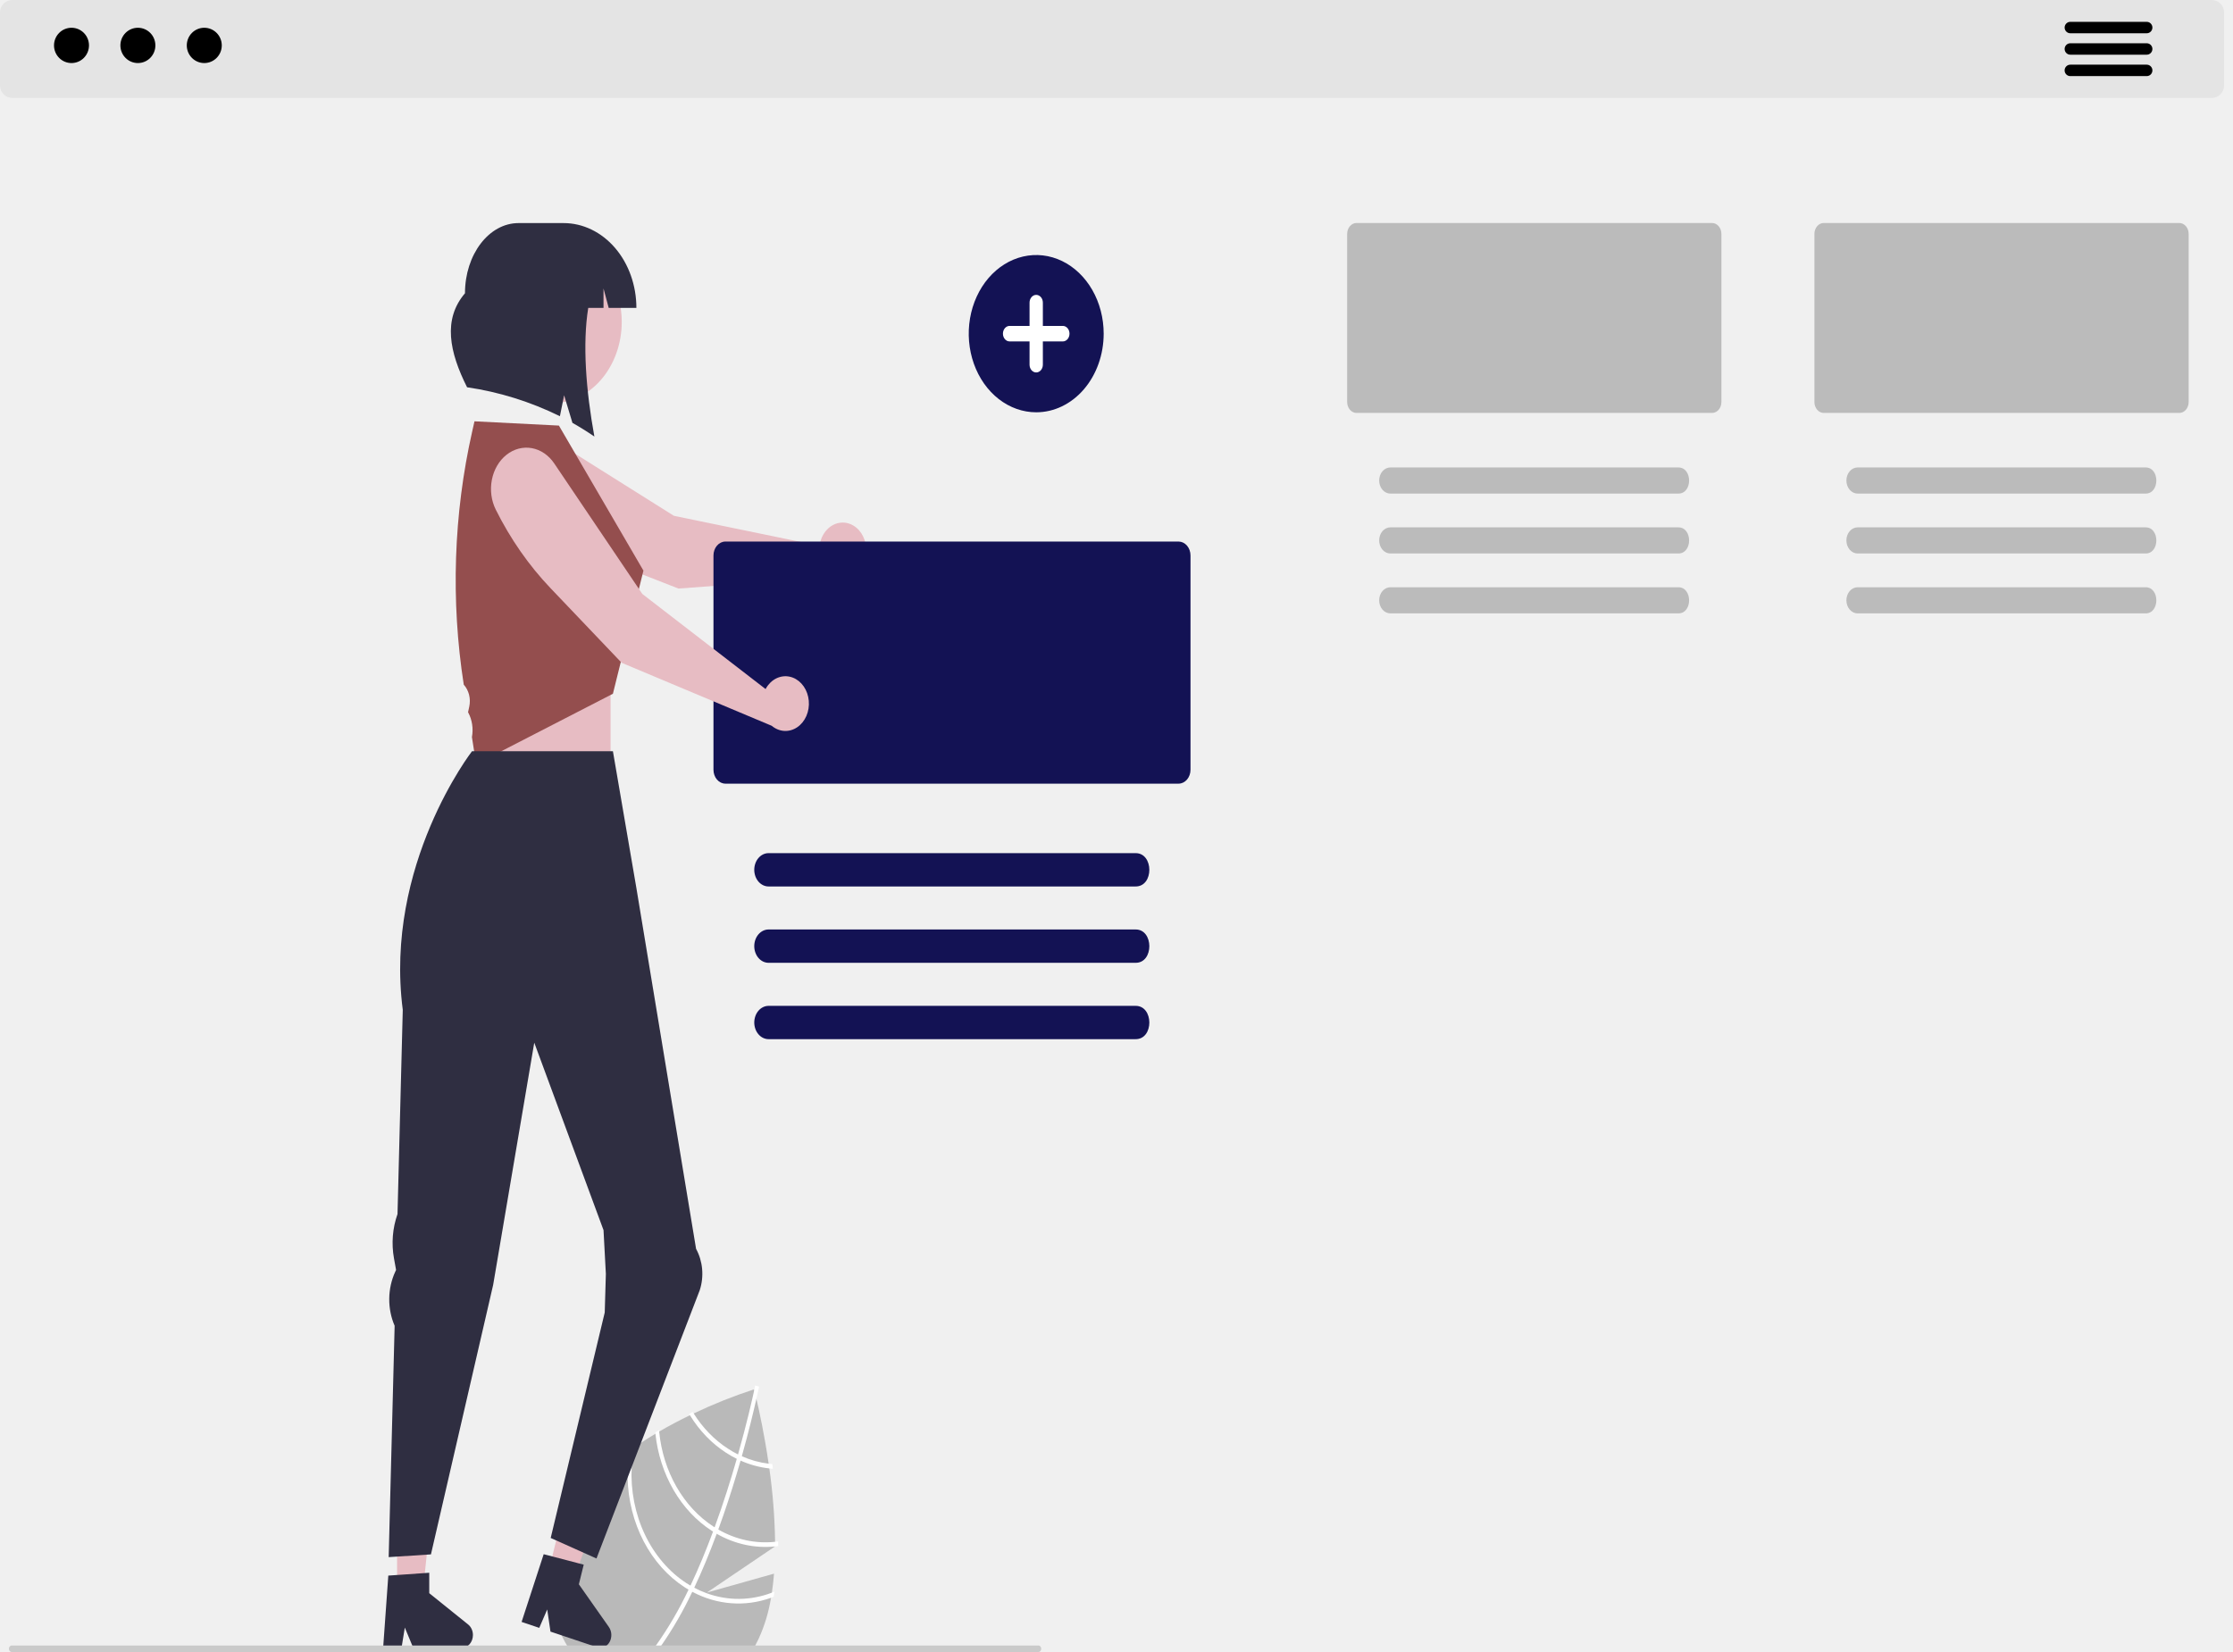
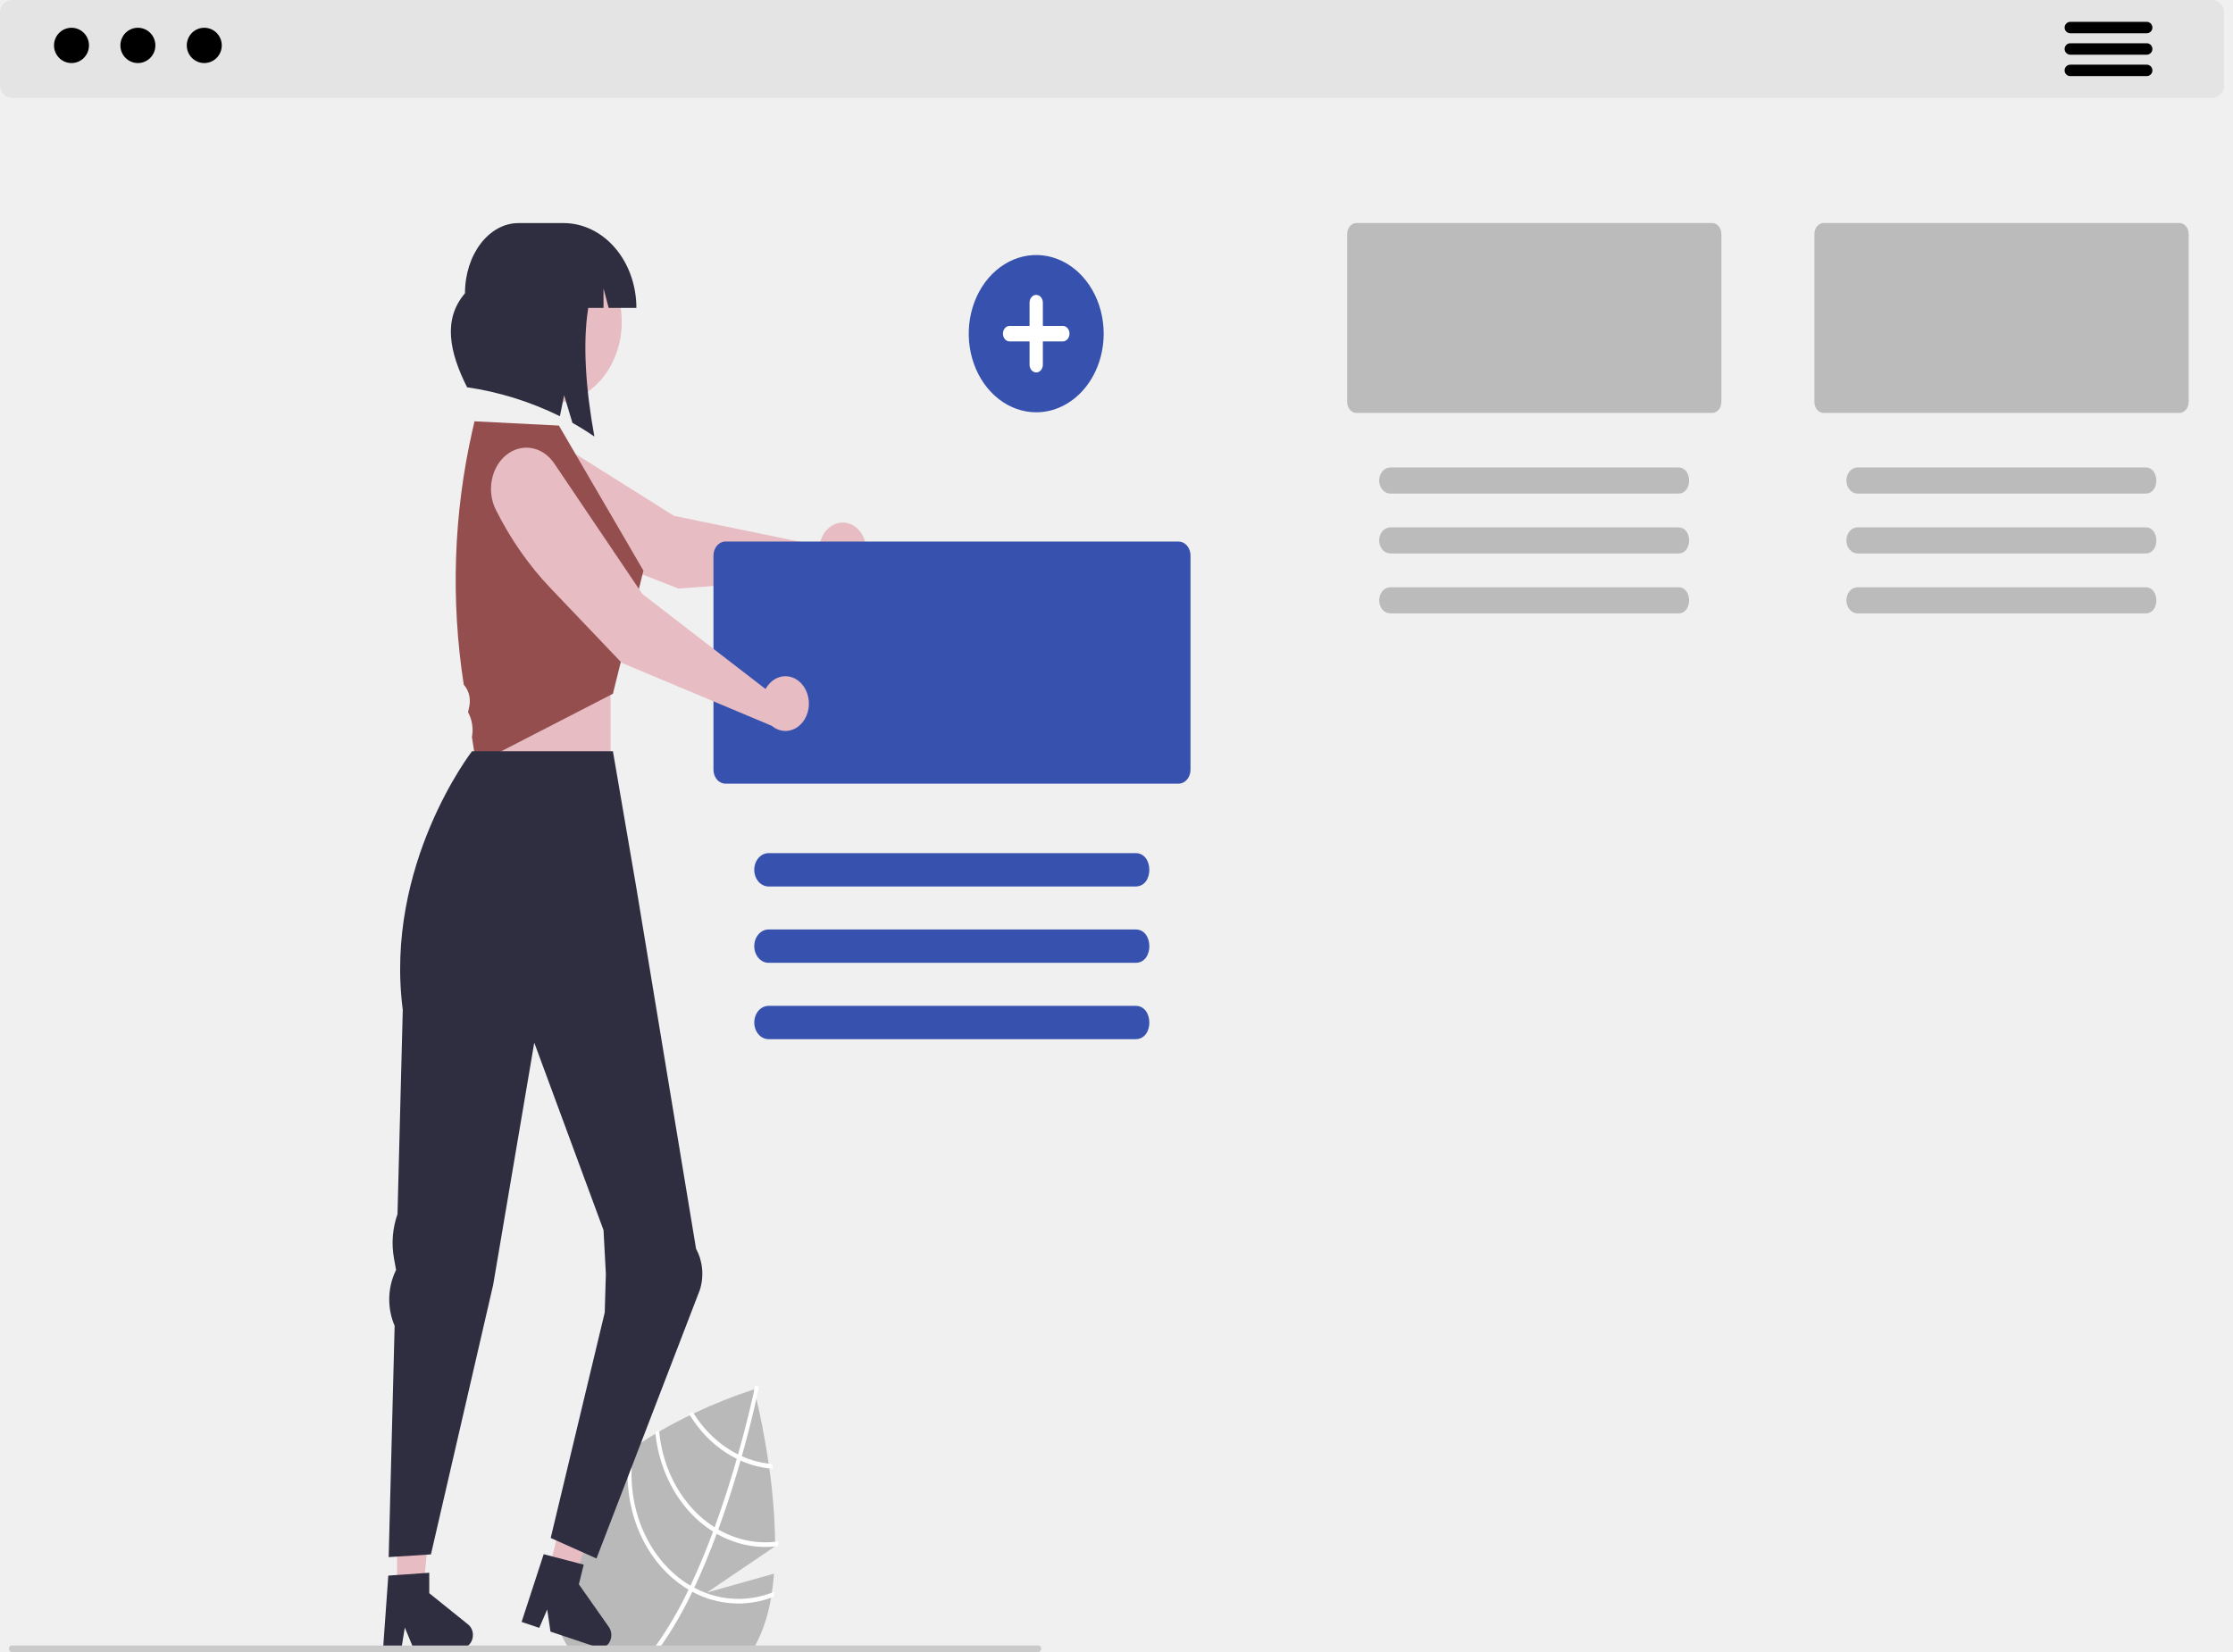
<svg xmlns="http://www.w3.org/2000/svg" width="250" height="185" viewBox="0 0 250 185" fill="none">
  <g clip-path="url(#clip0_412_2892)">
    <path d="M86.765 173.18L79.142 178.341L86.657 176.226C86.6 176.949 86.521 177.66 86.416 178.356C86.387 178.549 86.355 178.739 86.321 178.929C86.064 180.526 85.599 182.068 84.941 183.501C84.815 183.765 84.689 184.022 84.557 184.271C84.431 184.522 84.299 184.764 84.165 185H63.959C63.79 184.764 63.63 184.519 63.483 184.271C62.042 181.906 61.458 178.975 61.858 176.113C61.932 175.531 62.037 174.954 62.174 174.388C62.306 173.808 62.467 173.239 62.655 172.681C62.983 171.695 63.37 170.738 63.814 169.815C64.74 167.872 66.183 166.12 67.883 164.563C68.707 163.814 69.565 163.118 70.454 162.479C70.623 162.353 70.793 162.231 70.967 162.111C71.232 161.927 71.498 161.747 71.766 161.572C72.3 161.216 72.838 160.879 73.377 160.561C73.519 160.475 73.659 160.392 73.798 160.312C74.968 159.632 76.132 159.022 77.242 158.486C77.381 158.419 77.523 158.351 77.662 158.287C79.869 157.234 82.126 156.333 84.423 155.587C84.423 155.587 84.431 155.611 84.444 155.664C84.478 155.804 84.565 156.145 84.683 156.647C85.012 158.042 85.59 160.702 86.055 163.913C86.082 164.088 86.106 164.266 86.132 164.443C86.52 167.16 86.736 169.906 86.776 172.659C86.778 172.831 86.778 172.999 86.778 173.171L86.765 173.18Z" fill="#B9B9B9" />
    <path d="M84.981 155.274C84.978 155.284 84.951 155.434 84.891 155.71C84.841 155.939 84.773 156.255 84.683 156.647C84.376 158.017 83.829 160.312 83.051 163.077C83.006 163.236 82.959 163.401 82.912 163.567C82.37 165.458 81.726 167.548 80.982 169.696C80.795 170.235 80.609 170.765 80.417 171.283C80.359 171.446 80.301 171.605 80.241 171.761C79.426 173.962 78.587 175.975 77.725 177.801L77.507 178.258C76.505 180.377 75.345 182.389 74.04 184.271C73.864 184.522 73.685 184.764 73.504 185H72.894C73.078 184.764 73.262 184.519 73.44 184.271C74.82 182.324 76.041 180.231 77.086 178.019C77.16 177.869 77.234 177.719 77.305 177.566C78.233 175.601 79.076 173.548 79.831 171.513C79.891 171.357 79.949 171.197 80.007 171.035C80.993 168.344 81.821 165.7 82.488 163.371C82.536 163.205 82.583 163.04 82.628 162.877C83.6 159.439 84.21 156.742 84.444 155.664C84.476 155.504 84.502 155.379 84.52 155.293C84.539 155.213 84.547 155.167 84.549 155.158L84.762 155.216H84.765L84.981 155.274Z" fill="white" />
    <path d="M86.458 163.953C86.324 163.944 86.19 163.928 86.056 163.913C85.027 163.789 84.017 163.507 83.051 163.077C82.912 163.012 82.77 162.948 82.628 162.877C82.243 162.685 81.868 162.469 81.503 162.231C79.993 161.256 78.682 159.911 77.662 158.287C77.628 158.235 77.594 158.18 77.562 158.127C77.426 158.195 77.287 158.262 77.144 158.33C77.176 158.382 77.208 158.434 77.242 158.486C78.306 160.219 79.688 161.653 81.287 162.684C81.677 162.938 82.078 163.167 82.489 163.371C82.628 163.438 82.77 163.506 82.912 163.567C83.947 164.026 85.03 164.321 86.132 164.443C86.263 164.459 86.397 164.471 86.529 164.48C86.505 164.299 86.482 164.125 86.458 163.953Z" fill="white" />
    <path d="M86.776 172.659C84.588 172.892 82.388 172.416 80.417 171.283C80.278 171.207 80.141 171.124 80.007 171.035C79.965 171.013 79.924 170.987 79.884 170.958C78.215 169.877 76.793 168.347 75.734 166.495C74.676 164.644 74.012 162.524 73.798 160.312C73.793 160.26 73.788 160.205 73.783 160.153C73.641 160.239 73.499 160.322 73.359 160.407C73.365 160.46 73.37 160.509 73.378 160.561C73.621 162.819 74.317 164.978 75.41 166.863C76.503 168.749 77.962 170.307 79.668 171.412C79.721 171.446 79.776 171.483 79.831 171.513C79.968 171.599 80.105 171.682 80.241 171.761C82.265 172.918 84.521 173.409 86.766 173.18C86.884 173.168 87.002 173.153 87.121 173.137C87.121 172.963 87.123 172.791 87.123 172.616C87.008 172.632 86.892 172.647 86.776 172.659Z" fill="white" />
    <path d="M86.416 178.356C84.049 179.262 81.499 179.284 79.121 178.421C78.645 178.249 78.179 178.042 77.726 177.802C77.584 177.728 77.444 177.648 77.305 177.566C77.155 177.48 77.008 177.388 76.863 177.296C74.897 176.02 73.278 174.125 72.191 171.829C71.104 169.532 70.593 166.925 70.715 164.306C70.747 163.567 70.831 162.833 70.967 162.111C70.975 162.062 70.983 162.013 70.993 161.964C70.82 162.09 70.646 162.216 70.476 162.344C70.468 162.39 70.46 162.433 70.454 162.479C70.3 163.469 70.236 164.474 70.263 165.479C70.321 167.994 70.94 170.448 72.059 172.599C73.178 174.75 74.759 176.524 76.645 177.746C76.792 177.841 76.939 177.933 77.087 178.019C77.226 178.102 77.368 178.182 77.507 178.258C80.275 179.735 83.412 179.974 86.321 178.929C86.419 178.899 86.516 178.862 86.613 178.825C86.653 178.629 86.687 178.433 86.718 178.237C86.618 178.28 86.519 178.319 86.416 178.356Z" fill="white" />
    <path d="M68.356 75.546H53.636V92.707H68.356V75.546Z" fill="#E7BCC3" />
    <path d="M44.456 178.112L47.356 178.112L48.736 165.07L44.455 165.071L44.456 178.112Z" fill="#E7BCC3" />
    <path d="M52.417 181.923L48.058 178.414V176.125L47.564 176.159L44.457 176.377L43.474 176.444L42.914 184.271L42.895 184.531H44.954L44.996 184.271L45.322 182.266L46.155 184.271L46.263 184.531H51.72C52.045 184.53 52.356 184.38 52.586 184.112C52.816 183.845 52.946 183.482 52.948 183.103C52.948 182.871 52.9 182.642 52.807 182.437C52.715 182.231 52.581 182.055 52.417 181.923Z" fill="#2F2E41" />
    <path d="M61.418 175.966L64.205 176.9L68.624 164.811L64.51 163.432L61.418 175.966Z" fill="#E7BCC3" />
    <path d="M68.165 182.196L64.808 177.419L65.352 175.218L64.868 175.093L62.174 174.388L61.83 174.299L60.87 174.048L58.397 181.632L60.373 182.297L61.264 180.238L61.63 182.717L62.876 183.134L66.264 184.271L66.877 184.476C67.128 184.561 67.396 184.55 67.642 184.444C67.888 184.339 68.098 184.145 68.242 183.89C68.386 183.635 68.456 183.333 68.442 183.028C68.428 182.723 68.331 182.432 68.165 182.196V182.196Z" fill="#2F2E41" />
    <path d="M243.989 24.972H204.182C203.905 24.973 203.639 25.102 203.443 25.331C203.247 25.559 203.136 25.869 203.136 26.192V45.023C203.136 45.347 203.247 45.656 203.443 45.885C203.639 46.113 203.905 46.242 204.182 46.243H243.989C244.266 46.243 244.532 46.114 244.728 45.885C244.924 45.657 245.035 45.347 245.035 45.023V26.192C245.035 25.869 244.924 25.559 244.728 25.33C244.532 25.101 244.266 24.973 243.989 24.972Z" fill="#BBBBBB" />
    <path d="M240.197 52.348H207.972C207.639 52.348 207.32 52.502 207.084 52.776C206.849 53.051 206.717 53.423 206.717 53.811C206.717 54.199 206.849 54.571 207.084 54.846C207.32 55.12 207.639 55.274 207.972 55.274H240.197C241.832 55.302 241.817 52.32 240.197 52.348Z" fill="#BBBBBB" />
    <path d="M240.197 59.056H207.972C207.639 59.056 207.32 59.21 207.084 59.484C206.849 59.759 206.717 60.131 206.717 60.519C206.717 60.907 206.849 61.279 207.084 61.554C207.32 61.828 207.639 61.982 207.972 61.982H240.197C241.832 62.01 241.817 59.028 240.197 59.056Z" fill="#BBBBBB" />
    <path d="M240.197 65.764H207.972C207.639 65.764 207.32 65.918 207.084 66.192C206.849 66.467 206.717 66.839 206.717 67.227C206.717 67.615 206.849 67.987 207.084 68.262C207.32 68.536 207.639 68.69 207.972 68.69H240.197C241.832 68.718 241.817 65.736 240.197 65.764Z" fill="#BBBBBB" />
    <path d="M191.677 24.972H151.87C151.593 24.973 151.327 25.102 151.131 25.331C150.935 25.559 150.825 25.869 150.824 26.192V45.023C150.825 45.347 150.935 45.656 151.131 45.885C151.327 46.113 151.593 46.242 151.87 46.243H191.677C191.954 46.243 192.22 46.114 192.416 45.885C192.612 45.657 192.723 45.347 192.723 45.023V26.192C192.723 25.869 192.612 25.559 192.416 25.33C192.22 25.101 191.954 24.973 191.677 24.972Z" fill="#BBBBBB" />
    <path d="M187.887 52.348H155.661C155.329 52.348 155.009 52.502 154.774 52.776C154.539 53.051 154.406 53.423 154.406 53.811C154.406 54.199 154.539 54.571 154.774 54.846C155.009 55.12 155.329 55.274 155.661 55.274H187.887C189.522 55.302 189.506 52.32 187.887 52.348Z" fill="#BBBBBB" />
    <path d="M187.887 59.056H155.661C155.329 59.056 155.009 59.21 154.774 59.484C154.539 59.759 154.406 60.131 154.406 60.519C154.406 60.907 154.539 61.279 154.774 61.554C155.009 61.828 155.329 61.982 155.661 61.982H187.887C189.522 62.01 189.506 59.028 187.887 59.056Z" fill="#BBBBBB" />
    <path d="M187.887 65.764H155.661C155.329 65.764 155.009 65.918 154.774 66.192C154.539 66.467 154.406 66.839 154.406 67.227C154.406 67.615 154.539 67.987 154.774 68.262C155.009 68.536 155.329 68.69 155.661 68.69H187.887C189.522 68.718 189.506 65.736 187.887 65.764Z" fill="#BBBBBB" />
    <path d="M91.862 60.587C91.811 60.761 91.774 60.941 91.751 61.123L75.451 57.764L61.412 48.939C60.529 48.383 59.498 48.239 58.527 48.535C57.557 48.831 56.718 49.545 56.181 50.534C55.645 51.522 55.449 52.711 55.635 53.86C55.82 55.01 56.373 56.035 57.181 56.728H57.181C59.8 58.975 62.703 60.732 65.786 61.936L75.964 65.911L93.793 64.578C94.288 64.703 94.803 64.658 95.277 64.449C95.75 64.24 96.162 63.876 96.463 63.401C96.763 62.925 96.939 62.359 96.97 61.77C97.001 61.18 96.885 60.593 96.636 60.079C96.387 59.565 96.016 59.145 95.567 58.871C95.119 58.596 94.612 58.479 94.108 58.533C93.603 58.587 93.123 58.809 92.725 59.173C92.326 59.538 92.026 60.029 91.862 60.587Z" fill="#E7BCC3" />
-     <path d="M131.953 60.646H81.213C80.859 60.647 80.52 60.811 80.27 61.103C80.019 61.395 79.878 61.79 79.878 62.203V86.201C79.878 86.614 80.019 87.009 80.27 87.301C80.52 87.593 80.859 87.757 81.213 87.758H131.953C132.306 87.757 132.645 87.592 132.895 87.3C133.144 87.008 133.285 86.613 133.285 86.201V62.203C133.285 61.791 133.144 61.395 132.895 61.104C132.645 60.812 132.306 60.648 131.953 60.646Z" fill="#131254" />
-     <path d="M127.121 95.539H86.045C85.621 95.539 85.213 95.735 84.913 96.085C84.613 96.435 84.444 96.91 84.444 97.405C84.444 97.9 84.613 98.374 84.913 98.725C85.213 99.075 85.621 99.271 86.045 99.271H127.121C129.206 99.305 129.185 95.505 127.121 95.539Z" fill="#131254" />
-     <path d="M127.121 104.088H86.045C85.621 104.088 85.213 104.285 84.913 104.635C84.613 104.985 84.444 105.46 84.444 105.955C84.444 106.45 84.613 106.924 84.913 107.274C85.213 107.624 85.621 107.821 86.045 107.821H127.121C129.206 107.855 129.185 104.055 127.121 104.088Z" fill="#131254" />
-     <path d="M127.121 112.641H86.045C85.835 112.641 85.627 112.69 85.433 112.783C85.239 112.877 85.062 113.014 84.914 113.188C84.765 113.361 84.647 113.566 84.567 113.792C84.487 114.019 84.445 114.261 84.445 114.506C84.445 114.751 84.487 114.993 84.567 115.22C84.647 115.446 84.765 115.652 84.914 115.825C85.062 115.998 85.239 116.135 85.433 116.229C85.627 116.323 85.835 116.371 86.045 116.371H127.121C129.206 116.405 129.185 112.608 127.121 112.641Z" fill="#131254" />
+     <path d="M131.953 60.646H81.213C80.859 60.647 80.52 60.811 80.27 61.103C80.019 61.395 79.878 61.79 79.878 62.203V86.201C79.878 86.614 80.019 87.009 80.27 87.301C80.52 87.593 80.859 87.757 81.213 87.758H131.953C132.306 87.757 132.645 87.592 132.895 87.3C133.144 87.008 133.285 86.613 133.285 86.201V62.203C133.285 61.791 133.144 61.395 132.895 61.104C132.645 60.812 132.306 60.648 131.953 60.646Z" fill="#3751AE" />
+     <path d="M127.121 95.539H86.045C85.621 95.539 85.213 95.735 84.913 96.085C84.613 96.435 84.444 96.91 84.444 97.405C84.444 97.9 84.613 98.374 84.913 98.725C85.213 99.075 85.621 99.271 86.045 99.271H127.121C129.206 99.305 129.185 95.505 127.121 95.539Z" fill="#3751AE" />
+     <path d="M127.121 104.088H86.045C85.621 104.088 85.213 104.285 84.913 104.635C84.613 104.985 84.444 105.46 84.444 105.955C84.444 106.45 84.613 106.924 84.913 107.274C85.213 107.624 85.621 107.821 86.045 107.821H127.121C129.206 107.855 129.185 104.055 127.121 104.088Z" fill="#3751AE" />
+     <path d="M127.121 112.641H86.045C85.835 112.641 85.627 112.69 85.433 112.783C85.239 112.877 85.062 113.014 84.914 113.188C84.765 113.361 84.647 113.566 84.567 113.792C84.487 114.019 84.445 114.261 84.445 114.506C84.445 114.751 84.487 114.993 84.567 115.22C84.647 115.446 84.765 115.652 84.914 115.825C85.062 115.998 85.239 116.135 85.433 116.229C85.627 116.323 85.835 116.371 86.045 116.371H127.121C129.206 116.405 129.185 112.608 127.121 112.641Z" fill="#3751AE" />
    <path d="M68.649 40.42C70.719 36.005 69.328 30.469 65.54 28.056C61.753 25.642 57.005 27.265 54.935 31.68C52.865 36.095 54.257 41.63 58.044 44.044C61.831 46.457 66.579 44.834 68.649 40.42Z" fill="#E7BCC3" />
    <path d="M63.099 24.982H58.051C54.741 24.982 52.058 28.5 52.058 32.841C49.561 35.764 50.31 39.426 52.292 43.369C55.868 43.887 59.365 44.978 62.686 46.609L63.157 44.264L64.087 47.353C64.913 47.82 65.733 48.331 66.545 48.885C65.597 43.69 65.207 38.507 65.858 34.482H67.567V32.3L68.148 34.482H71.248C71.248 33.234 71.037 31.999 70.627 30.846C70.218 29.694 69.618 28.646 68.861 27.764C68.104 26.882 67.206 26.182 66.217 25.705C65.229 25.227 64.169 24.982 63.099 24.982Z" fill="#2F2E41" />
    <path d="M62.574 47.659L53.122 47.181L52.868 48.307C50.777 57.569 50.454 67.252 51.922 76.675C52.202 76.983 52.407 77.373 52.516 77.804C52.624 78.235 52.632 78.692 52.538 79.128L52.402 79.759L52.415 79.783C52.86 80.602 53.011 81.594 52.836 82.542L53.308 85.576L68.62 77.691L72.037 63.901L62.574 47.659Z" fill="#944E4E" />
    <path d="M85.997 76.724C85.891 76.86 85.795 77.007 85.712 77.163L71.91 66.512L62.05 51.896C61.43 50.977 60.533 50.365 59.542 50.186C58.55 50.007 57.537 50.272 56.707 50.929C55.877 51.586 55.291 52.586 55.069 53.727C54.846 54.867 55.002 56.064 55.507 57.075C57.141 60.352 59.203 63.312 61.619 65.849L69.596 74.222L86.404 81.281C86.815 81.625 87.303 81.824 87.809 81.852C88.315 81.88 88.817 81.738 89.255 81.441C89.693 81.145 90.048 80.707 90.278 80.181C90.507 79.654 90.602 79.062 90.549 78.475C90.497 77.888 90.3 77.331 89.982 76.871C89.665 76.411 89.24 76.068 88.759 75.883C88.278 75.698 87.761 75.678 87.271 75.828C86.781 75.977 86.339 76.288 85.997 76.724L85.997 76.724Z" fill="#E7BCC3" />
-     <path d="M116.011 46.171C114.517 46.171 113.056 45.654 111.814 44.687C110.572 43.719 109.604 42.344 109.032 40.735C108.46 39.126 108.311 37.355 108.602 35.647C108.894 33.939 109.613 32.37 110.669 31.138C111.726 29.907 113.072 29.068 114.537 28.728C116.002 28.389 117.521 28.563 118.901 29.229C120.282 29.896 121.461 31.025 122.291 32.473C123.121 33.921 123.564 35.623 123.564 37.365C123.564 39.7 122.769 41.94 121.352 43.592C119.935 45.243 118.014 46.171 116.011 46.171Z" fill="#131254" />
+     <path d="M116.011 46.171C114.517 46.171 113.056 45.654 111.814 44.687C110.572 43.719 109.604 42.344 109.032 40.735C108.46 39.126 108.311 37.355 108.602 35.647C108.894 33.939 109.613 32.37 110.669 31.138C111.726 29.907 113.072 29.068 114.537 28.728C116.002 28.389 117.521 28.563 118.901 29.229C120.282 29.896 121.461 31.025 122.291 32.473C123.121 33.921 123.564 35.623 123.564 37.365C123.564 39.7 122.769 41.94 121.352 43.592C119.935 45.243 118.014 46.171 116.011 46.171Z" fill="#3751AE" />
    <path d="M118.991 36.497H116.755V33.891C116.755 33.66 116.677 33.439 116.537 33.276C116.398 33.114 116.208 33.022 116.01 33.022C115.813 33.022 115.623 33.114 115.483 33.276C115.344 33.439 115.265 33.66 115.265 33.891V36.497H113.03C112.832 36.497 112.643 36.589 112.504 36.752C112.364 36.914 112.286 37.135 112.286 37.365C112.286 37.595 112.364 37.816 112.504 37.979C112.643 38.142 112.832 38.233 113.03 38.234H115.265V40.84C115.265 41.07 115.344 41.291 115.483 41.454C115.623 41.617 115.813 41.709 116.01 41.709C116.208 41.709 116.398 41.617 116.537 41.454C116.677 41.291 116.755 41.07 116.755 40.84V38.234H118.991C119.089 38.234 119.186 38.212 119.276 38.168C119.367 38.125 119.449 38.061 119.519 37.98C119.588 37.899 119.643 37.803 119.681 37.698C119.718 37.593 119.737 37.479 119.737 37.365C119.737 37.251 119.718 37.138 119.681 37.032C119.643 36.927 119.588 36.831 119.519 36.75C119.449 36.67 119.367 36.606 119.276 36.562C119.186 36.519 119.089 36.496 118.991 36.497Z" fill="white" />
    <path d="M78.343 144.478C78.589 143.723 78.679 142.912 78.608 142.109C78.536 141.306 78.304 140.534 77.93 139.854L71.248 99.449L68.62 84.126H52.847C52.847 84.126 42.99 96.844 45.093 113.086L44.504 135.959C43.946 137.528 43.808 139.257 44.109 140.919L44.343 142.213L44.253 142.408C43.823 143.336 43.591 144.372 43.579 145.427C43.567 146.483 43.774 147.525 44.182 148.467L43.516 174.375L48.247 174.069L55.213 143.884L59.814 116.763L67.568 137.755L67.831 142.658L67.704 146.98L61.654 172.23L66.78 174.529L78.343 144.478Z" fill="#2F2E41" />
    <path d="M116.575 184.635C116.575 184.732 116.542 184.825 116.483 184.893C116.425 184.961 116.345 185 116.262 185H1.309C1.226 185 1.146 184.962 1.088 184.893C1.029 184.825 0.996 184.732 0.996 184.635C0.996 184.539 1.029 184.446 1.088 184.378C1.146 184.309 1.226 184.271 1.309 184.271H116.262C116.303 184.271 116.344 184.28 116.382 184.298C116.42 184.317 116.455 184.343 116.484 184.377C116.513 184.411 116.536 184.451 116.551 184.496C116.567 184.54 116.575 184.587 116.575 184.635Z" fill="#CACACA" />
  </g>
  <path d="M247.625 10.969H1.379C1.014 10.968 0.663 10.822 0.404 10.561C0.146 10.3 0 9.946 0 9.577V1.392C0 1.023 0.146 0.669 0.404 0.408C0.663 0.147 1.014 0 1.379 0H247.625C247.99 0 248.341 0.147 248.6 0.408C248.858 0.669 249.004 1.023 249.004 1.392V9.577C249.004 9.946 248.858 10.3 248.6 10.561C248.341 10.822 247.99 10.968 247.625 10.969Z" fill="#E4E4E4" />
  <path d="M8.005 7.061C9.087 7.061 9.963 6.176 9.963 5.085C9.963 3.994 9.087 3.109 8.005 3.109C6.924 3.109 6.047 3.994 6.047 5.085C6.047 6.176 6.924 7.061 8.005 7.061Z" fill="black" />
  <path d="M15.438 7.061C16.519 7.061 17.396 6.176 17.396 5.085C17.396 3.994 16.519 3.109 15.438 3.109C14.356 3.109 13.479 3.994 13.479 5.085C13.479 6.176 14.356 7.061 15.438 7.061Z" fill="black" />
  <path d="M22.87 7.061C23.952 7.061 24.829 6.176 24.829 5.085C24.829 3.994 23.952 3.109 22.87 3.109C21.789 3.109 20.912 3.994 20.912 5.085C20.912 6.176 21.789 7.061 22.87 7.061Z" fill="black" />
  <path d="M240.342 3.725H231.783C231.615 3.725 231.454 3.657 231.336 3.538C231.217 3.418 231.15 3.255 231.15 3.086C231.15 2.916 231.217 2.754 231.336 2.634C231.454 2.514 231.615 2.446 231.783 2.446H240.342C240.51 2.446 240.671 2.513 240.79 2.633C240.909 2.753 240.976 2.915 240.977 3.084C240.977 3.254 240.911 3.417 240.792 3.537C240.674 3.657 240.513 3.725 240.345 3.725H240.342Z" fill="black" />
  <path d="M240.342 6.124H231.783C231.615 6.124 231.454 6.056 231.336 5.936C231.217 5.816 231.15 5.654 231.15 5.484C231.15 5.315 231.217 5.152 231.336 5.033C231.454 4.913 231.615 4.845 231.783 4.845H240.342C240.51 4.845 240.671 4.912 240.79 5.031C240.909 5.151 240.976 5.314 240.977 5.483C240.977 5.653 240.911 5.815 240.792 5.936C240.674 6.056 240.513 6.124 240.345 6.124H240.342Z" fill="black" />
  <path d="M240.342 8.523H231.782C231.614 8.523 231.453 8.455 231.334 8.335C231.215 8.215 231.148 8.053 231.148 7.883C231.148 7.713 231.215 7.551 231.334 7.431C231.453 7.311 231.614 7.243 231.782 7.243H240.342C240.51 7.243 240.671 7.31 240.79 7.43C240.91 7.55 240.977 7.712 240.977 7.882C240.977 8.052 240.911 8.214 240.792 8.335C240.673 8.455 240.512 8.522 240.344 8.523H240.342Z" fill="black" />
  <defs>
    <clipPath id="clip0_412_2892">
      <rect width="249.004" height="185" fill="white" transform="translate(0.996094)" />
    </clipPath>
  </defs>
</svg>
